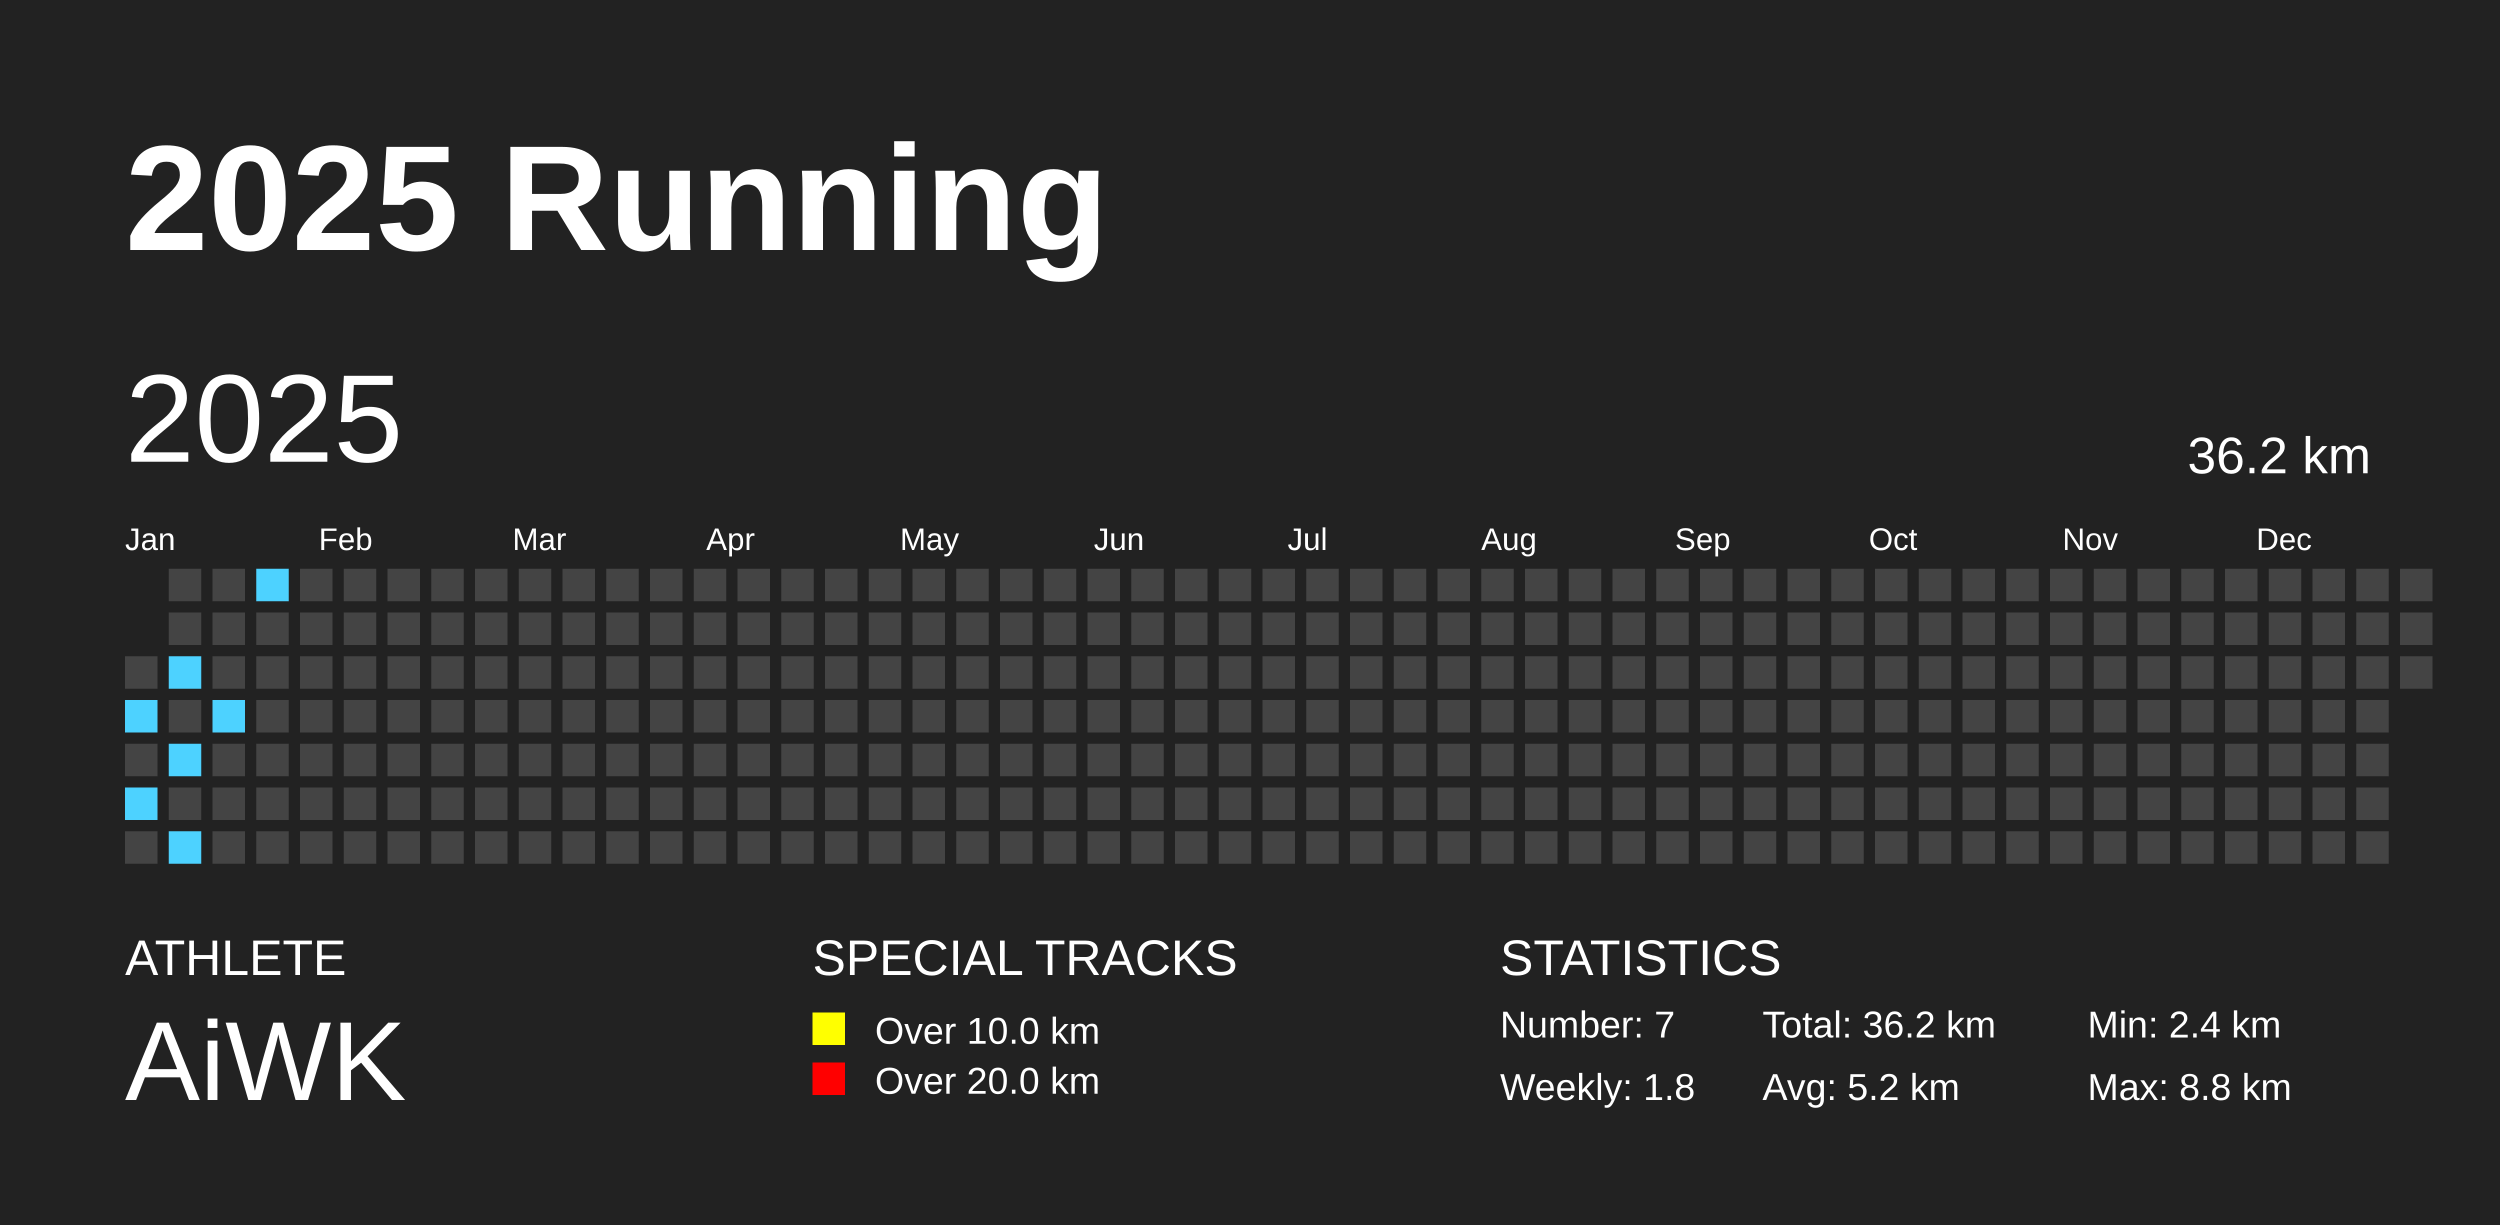
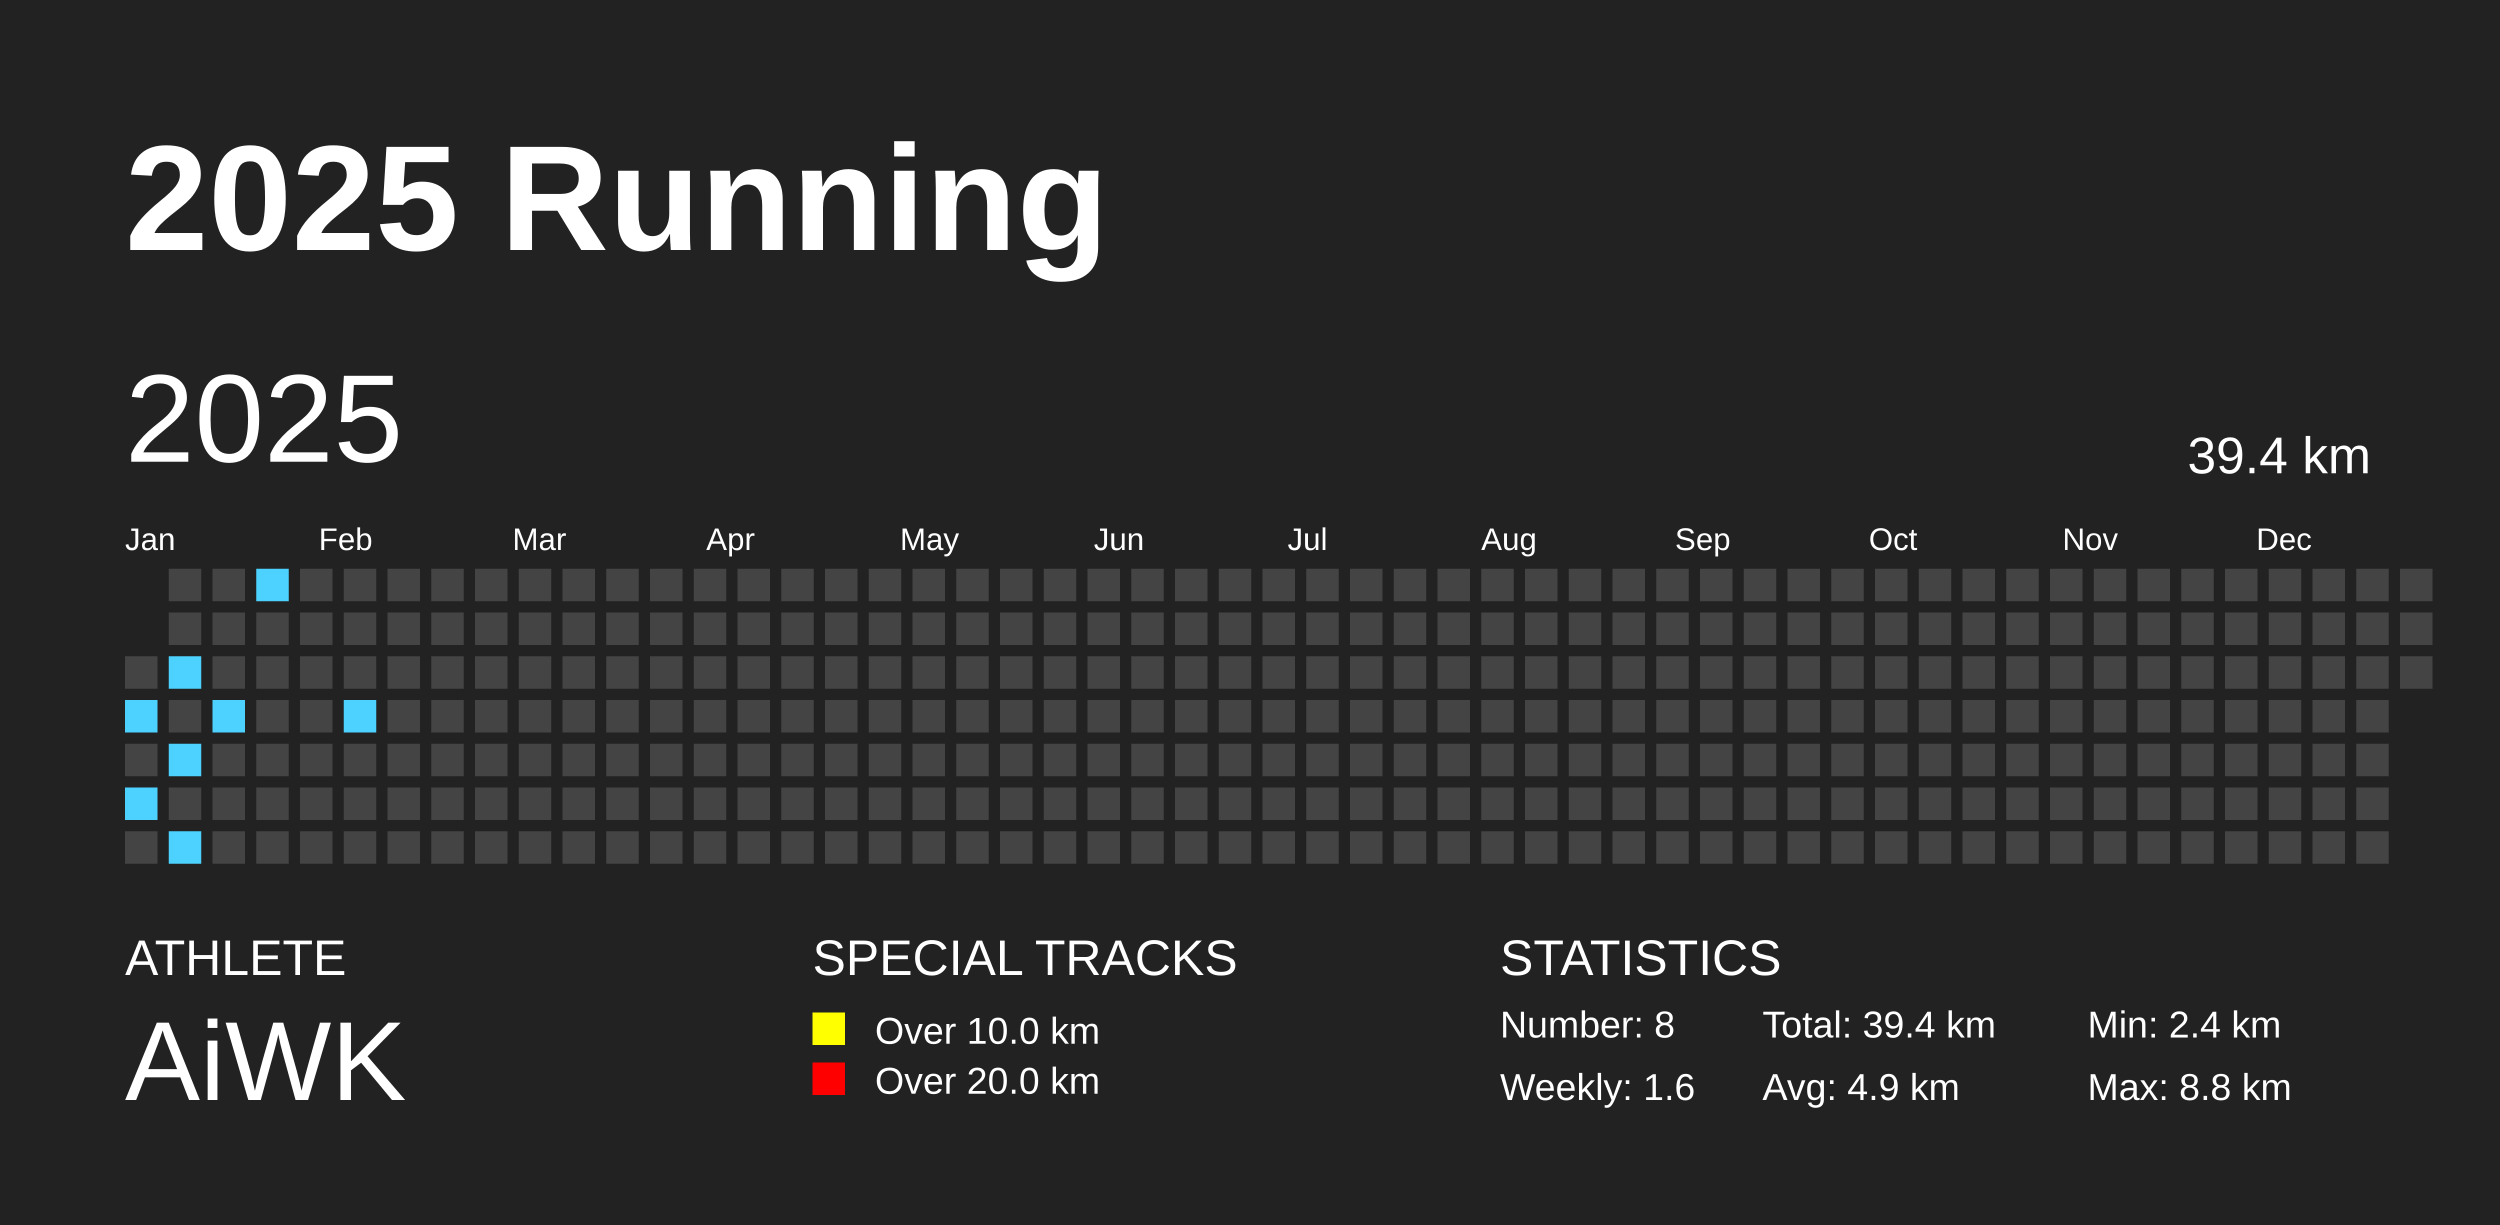
<svg xmlns="http://www.w3.org/2000/svg" baseProfile="full" height="98mm" version="1.1" viewBox="0,0,200,98" width="200mm">
  <defs />
  <rect fill="#222222" height="98" width="200" x="0" y="0" />
  <text fill="#FFFFFF" style="font-size:12px; font-family:Arial; font-weight:bold;" x="10" y="20">2025 Running</text>
  <text fill="#FFFFFF" style="font-size:4px; font-family:Arial" x="10" y="78">ATHLETE</text>
  <text fill="#FFFFFF" style="font-size:9px; font-family:Arial" x="10" y="88">AiWK</text>
  <text fill="#FFFFFF" style="font-size:4px; font-family:Arial" x="65" y="78">SPECIAL TRACKS</text>
  <rect fill="yellow" height="2.6" width="2.6" x="65" y="81" />
  <text fill="#FFFFFF" style="font-size:3px; font-family:Arial" x="70" y="83.5">Over 10.0 km</text>
  <rect fill="red" height="2.6" width="2.6" x="65" y="85" />
  <text fill="#FFFFFF" style="font-size:3px; font-family:Arial" x="70" y="87.5">Over 20.0 km</text>
  <text fill="#FFFFFF" style="font-size:4px; font-family:Arial" x="120" y="78">STATISTICS</text>
-   <text fill="#FFFFFF" style="font-size:3px; font-family:Arial" x="120" y="83">Number: 7</text>
-   <text fill="#FFFFFF" style="font-size:3px; font-family:Arial" x="120" y="88">Weekly: 1.8</text>
-   <text fill="#FFFFFF" style="font-size:3px; font-family:Arial" x="141" y="83">Total: 36.2 km</text>
-   <text fill="#FFFFFF" style="font-size:3px; font-family:Arial" x="141" y="88">Avg: 5.2 km</text>
+   <text fill="#FFFFFF" style="font-size:3px; font-family:Arial" x="120" y="83">Number: 8</text>
+   <text fill="#FFFFFF" style="font-size:3px; font-family:Arial" x="120" y="88">Weekly: 1.6</text>
+   <text fill="#FFFFFF" style="font-size:3px; font-family:Arial" x="141" y="83">Total: 39.4 km</text>
+   <text fill="#FFFFFF" style="font-size:3px; font-family:Arial" x="141" y="88">Avg: 4.9 km</text>
  <text fill="#FFFFFF" style="font-size:3px; font-family:Arial" x="167" y="83">Min: 2.4 km</text>
  <text fill="#FFFFFF" style="font-size:3px; font-family:Arial" x="167" y="88">Max: 8.8 km</text>
  <text dominant-baseline="hanging" fill="#FFFFFF" style="font-size:10.0px; font-family:Arial;" x="10" y="30">2025</text>
-   <text dominant-baseline="hanging" fill="#FFFFFF" style="font-size:4.125px; font-family:Arial;" x="175" y="35">36.2 km</text>
+   <text dominant-baseline="hanging" fill="#FFFFFF" style="font-size:4.125px; font-family:Arial;" x="175" y="35">39.4 km</text>
  <text fill="#FFFFFF" style="font-size:2.5px; font-family:Arial" x="10.0" y="44">Jan</text>
  <text fill="#FFFFFF" style="font-size:2.5px; font-family:Arial" x="25.5" y="44">Feb</text>
  <text fill="#FFFFFF" style="font-size:2.5px; font-family:Arial" x="41.0" y="44">Mar</text>
  <text fill="#FFFFFF" style="font-size:2.5px; font-family:Arial" x="56.5" y="44">Apr</text>
  <text fill="#FFFFFF" style="font-size:2.5px; font-family:Arial" x="72.0" y="44">May</text>
  <text fill="#FFFFFF" style="font-size:2.5px; font-family:Arial" x="87.5" y="44">Jun</text>
  <text fill="#FFFFFF" style="font-size:2.5px; font-family:Arial" x="103.0" y="44">Jul</text>
  <text fill="#FFFFFF" style="font-size:2.5px; font-family:Arial" x="118.5" y="44">Aug</text>
  <text fill="#FFFFFF" style="font-size:2.5px; font-family:Arial" x="134.0" y="44">Sep</text>
  <text fill="#FFFFFF" style="font-size:2.5px; font-family:Arial" x="149.5" y="44">Oct</text>
  <text fill="#FFFFFF" style="font-size:2.5px; font-family:Arial" x="165.0" y="44">Nov</text>
  <text fill="#FFFFFF" style="font-size:2.5px; font-family:Arial" x="180.5" y="44">Dec</text>
  <rect fill="#444444" height="2.6" width="2.6" x="10.0" y="52.5" />
  <rect fill="#4DD2FF" height="2.6" width="2.6" x="10.0" y="56.0" />
  <rect fill="#444444" height="2.6" width="2.6" x="10.0" y="59.5" />
  <rect fill="#4DD2FF" height="2.6" width="2.6" x="10.0" y="63.0" />
  <rect fill="#444444" height="2.6" width="2.6" x="10.0" y="66.5" />
  <rect fill="#444444" height="2.6" width="2.6" x="13.5" y="45.5" />
  <rect fill="#444444" height="2.6" width="2.6" x="13.5" y="49.0" />
  <rect fill="#4DD2FF" height="2.6" width="2.6" x="13.5" y="52.5" />
  <rect fill="#444444" height="2.6" width="2.6" x="13.5" y="56.0" />
  <rect fill="#4DD2FF" height="2.6" width="2.6" x="13.5" y="59.5" />
  <rect fill="#444444" height="2.6" width="2.6" x="13.5" y="63.0" />
  <rect fill="#4DD2FF" height="2.6" width="2.6" x="13.5" y="66.5" />
  <rect fill="#444444" height="2.6" width="2.6" x="17.0" y="45.5" />
  <rect fill="#444444" height="2.6" width="2.6" x="17.0" y="49.0" />
  <rect fill="#444444" height="2.6" width="2.6" x="17.0" y="52.5" />
  <rect fill="#4DD2FF" height="2.6" width="2.6" x="17.0" y="56.0" />
  <rect fill="#444444" height="2.6" width="2.6" x="17.0" y="59.5" />
  <rect fill="#444444" height="2.6" width="2.6" x="17.0" y="63.0" />
  <rect fill="#444444" height="2.6" width="2.6" x="17.0" y="66.5" />
  <rect fill="#4DD2FF" height="2.6" width="2.6" x="20.5" y="45.5" />
  <rect fill="#444444" height="2.6" width="2.6" x="20.5" y="49.0" />
  <rect fill="#444444" height="2.6" width="2.6" x="20.5" y="52.5" />
  <rect fill="#444444" height="2.6" width="2.6" x="20.5" y="56.0" />
  <rect fill="#444444" height="2.6" width="2.6" x="20.5" y="59.5" />
  <rect fill="#444444" height="2.6" width="2.6" x="20.5" y="63.0" />
  <rect fill="#444444" height="2.6" width="2.6" x="20.5" y="66.5" />
  <rect fill="#444444" height="2.6" width="2.6" x="24.0" y="45.5" />
  <rect fill="#444444" height="2.6" width="2.6" x="24.0" y="49.0" />
  <rect fill="#444444" height="2.6" width="2.6" x="24.0" y="52.5" />
  <rect fill="#444444" height="2.6" width="2.6" x="24.0" y="56.0" />
  <rect fill="#444444" height="2.6" width="2.6" x="24.0" y="59.5" />
  <rect fill="#444444" height="2.6" width="2.6" x="24.0" y="63.0" />
  <rect fill="#444444" height="2.6" width="2.6" x="24.0" y="66.5" />
  <rect fill="#444444" height="2.6" width="2.6" x="27.5" y="45.5" />
  <rect fill="#444444" height="2.6" width="2.6" x="27.5" y="49.0" />
  <rect fill="#444444" height="2.6" width="2.6" x="27.5" y="52.5" />
-   <rect fill="#444444" height="2.6" width="2.6" x="27.5" y="56.0" />
+   <rect fill="#4DD2FF" height="2.6" width="2.6" x="27.5" y="56.0" />
  <rect fill="#444444" height="2.6" width="2.6" x="27.5" y="59.5" />
  <rect fill="#444444" height="2.6" width="2.6" x="27.5" y="63.0" />
  <rect fill="#444444" height="2.6" width="2.6" x="27.5" y="66.5" />
  <rect fill="#444444" height="2.6" width="2.6" x="31.0" y="45.5" />
  <rect fill="#444444" height="2.6" width="2.6" x="31.0" y="49.0" />
  <rect fill="#444444" height="2.6" width="2.6" x="31.0" y="52.5" />
  <rect fill="#444444" height="2.6" width="2.6" x="31.0" y="56.0" />
  <rect fill="#444444" height="2.6" width="2.6" x="31.0" y="59.5" />
  <rect fill="#444444" height="2.6" width="2.6" x="31.0" y="63.0" />
  <rect fill="#444444" height="2.6" width="2.6" x="31.0" y="66.5" />
  <rect fill="#444444" height="2.6" width="2.6" x="34.5" y="45.5" />
  <rect fill="#444444" height="2.6" width="2.6" x="34.5" y="49.0" />
  <rect fill="#444444" height="2.6" width="2.6" x="34.5" y="52.5" />
  <rect fill="#444444" height="2.6" width="2.6" x="34.5" y="56.0" />
  <rect fill="#444444" height="2.6" width="2.6" x="34.5" y="59.5" />
  <rect fill="#444444" height="2.6" width="2.6" x="34.5" y="63.0" />
  <rect fill="#444444" height="2.6" width="2.6" x="34.5" y="66.5" />
  <rect fill="#444444" height="2.6" width="2.6" x="38.0" y="45.5" />
  <rect fill="#444444" height="2.6" width="2.6" x="38.0" y="49.0" />
  <rect fill="#444444" height="2.6" width="2.6" x="38.0" y="52.5" />
  <rect fill="#444444" height="2.6" width="2.6" x="38.0" y="56.0" />
  <rect fill="#444444" height="2.6" width="2.6" x="38.0" y="59.5" />
  <rect fill="#444444" height="2.6" width="2.6" x="38.0" y="63.0" />
  <rect fill="#444444" height="2.6" width="2.6" x="38.0" y="66.5" />
  <rect fill="#444444" height="2.6" width="2.6" x="41.5" y="45.5" />
  <rect fill="#444444" height="2.6" width="2.6" x="41.5" y="49.0" />
  <rect fill="#444444" height="2.6" width="2.6" x="41.5" y="52.5" />
  <rect fill="#444444" height="2.6" width="2.6" x="41.5" y="56.0" />
  <rect fill="#444444" height="2.6" width="2.6" x="41.5" y="59.5" />
  <rect fill="#444444" height="2.6" width="2.6" x="41.5" y="63.0" />
  <rect fill="#444444" height="2.6" width="2.6" x="41.5" y="66.5" />
  <rect fill="#444444" height="2.6" width="2.6" x="45.0" y="45.5" />
  <rect fill="#444444" height="2.6" width="2.6" x="45.0" y="49.0" />
  <rect fill="#444444" height="2.6" width="2.6" x="45.0" y="52.5" />
  <rect fill="#444444" height="2.6" width="2.6" x="45.0" y="56.0" />
  <rect fill="#444444" height="2.6" width="2.6" x="45.0" y="59.5" />
  <rect fill="#444444" height="2.6" width="2.6" x="45.0" y="63.0" />
  <rect fill="#444444" height="2.6" width="2.6" x="45.0" y="66.5" />
  <rect fill="#444444" height="2.6" width="2.6" x="48.5" y="45.5" />
  <rect fill="#444444" height="2.6" width="2.6" x="48.5" y="49.0" />
  <rect fill="#444444" height="2.6" width="2.6" x="48.5" y="52.5" />
  <rect fill="#444444" height="2.6" width="2.6" x="48.5" y="56.0" />
  <rect fill="#444444" height="2.6" width="2.6" x="48.5" y="59.5" />
  <rect fill="#444444" height="2.6" width="2.6" x="48.5" y="63.0" />
  <rect fill="#444444" height="2.6" width="2.6" x="48.5" y="66.5" />
  <rect fill="#444444" height="2.6" width="2.6" x="52.0" y="45.5" />
  <rect fill="#444444" height="2.6" width="2.6" x="52.0" y="49.0" />
  <rect fill="#444444" height="2.6" width="2.6" x="52.0" y="52.5" />
  <rect fill="#444444" height="2.6" width="2.6" x="52.0" y="56.0" />
  <rect fill="#444444" height="2.6" width="2.6" x="52.0" y="59.5" />
  <rect fill="#444444" height="2.6" width="2.6" x="52.0" y="63.0" />
  <rect fill="#444444" height="2.6" width="2.6" x="52.0" y="66.5" />
  <rect fill="#444444" height="2.6" width="2.6" x="55.5" y="45.5" />
  <rect fill="#444444" height="2.6" width="2.6" x="55.5" y="49.0" />
  <rect fill="#444444" height="2.6" width="2.6" x="55.5" y="52.5" />
  <rect fill="#444444" height="2.6" width="2.6" x="55.5" y="56.0" />
  <rect fill="#444444" height="2.6" width="2.6" x="55.5" y="59.5" />
  <rect fill="#444444" height="2.6" width="2.6" x="55.5" y="63.0" />
  <rect fill="#444444" height="2.6" width="2.6" x="55.5" y="66.5" />
  <rect fill="#444444" height="2.6" width="2.6" x="59.0" y="45.5" />
  <rect fill="#444444" height="2.6" width="2.6" x="59.0" y="49.0" />
  <rect fill="#444444" height="2.6" width="2.6" x="59.0" y="52.5" />
  <rect fill="#444444" height="2.6" width="2.6" x="59.0" y="56.0" />
  <rect fill="#444444" height="2.6" width="2.6" x="59.0" y="59.5" />
  <rect fill="#444444" height="2.6" width="2.6" x="59.0" y="63.0" />
  <rect fill="#444444" height="2.6" width="2.6" x="59.0" y="66.5" />
  <rect fill="#444444" height="2.6" width="2.6" x="62.5" y="45.5" />
  <rect fill="#444444" height="2.6" width="2.6" x="62.5" y="49.0" />
  <rect fill="#444444" height="2.6" width="2.6" x="62.5" y="52.5" />
  <rect fill="#444444" height="2.6" width="2.6" x="62.5" y="56.0" />
  <rect fill="#444444" height="2.6" width="2.6" x="62.5" y="59.5" />
  <rect fill="#444444" height="2.6" width="2.6" x="62.5" y="63.0" />
  <rect fill="#444444" height="2.6" width="2.6" x="62.5" y="66.5" />
  <rect fill="#444444" height="2.6" width="2.6" x="66.0" y="45.5" />
  <rect fill="#444444" height="2.6" width="2.6" x="66.0" y="49.0" />
  <rect fill="#444444" height="2.6" width="2.6" x="66.0" y="52.5" />
  <rect fill="#444444" height="2.6" width="2.6" x="66.0" y="56.0" />
  <rect fill="#444444" height="2.6" width="2.6" x="66.0" y="59.5" />
  <rect fill="#444444" height="2.6" width="2.6" x="66.0" y="63.0" />
  <rect fill="#444444" height="2.6" width="2.6" x="66.0" y="66.5" />
  <rect fill="#444444" height="2.6" width="2.6" x="69.5" y="45.5" />
  <rect fill="#444444" height="2.6" width="2.6" x="69.5" y="49.0" />
  <rect fill="#444444" height="2.6" width="2.6" x="69.5" y="52.5" />
  <rect fill="#444444" height="2.6" width="2.6" x="69.5" y="56.0" />
  <rect fill="#444444" height="2.6" width="2.6" x="69.5" y="59.5" />
  <rect fill="#444444" height="2.6" width="2.6" x="69.5" y="63.0" />
  <rect fill="#444444" height="2.6" width="2.6" x="69.5" y="66.5" />
  <rect fill="#444444" height="2.6" width="2.6" x="73.0" y="45.5" />
  <rect fill="#444444" height="2.6" width="2.6" x="73.0" y="49.0" />
  <rect fill="#444444" height="2.6" width="2.6" x="73.0" y="52.5" />
  <rect fill="#444444" height="2.6" width="2.6" x="73.0" y="56.0" />
  <rect fill="#444444" height="2.6" width="2.6" x="73.0" y="59.5" />
  <rect fill="#444444" height="2.6" width="2.6" x="73.0" y="63.0" />
  <rect fill="#444444" height="2.6" width="2.6" x="73.0" y="66.5" />
  <rect fill="#444444" height="2.6" width="2.6" x="76.5" y="45.5" />
  <rect fill="#444444" height="2.6" width="2.6" x="76.5" y="49.0" />
  <rect fill="#444444" height="2.6" width="2.6" x="76.5" y="52.5" />
  <rect fill="#444444" height="2.6" width="2.6" x="76.5" y="56.0" />
  <rect fill="#444444" height="2.6" width="2.6" x="76.5" y="59.5" />
  <rect fill="#444444" height="2.6" width="2.6" x="76.5" y="63.0" />
  <rect fill="#444444" height="2.6" width="2.6" x="76.5" y="66.5" />
  <rect fill="#444444" height="2.6" width="2.6" x="80.0" y="45.5" />
  <rect fill="#444444" height="2.6" width="2.6" x="80.0" y="49.0" />
  <rect fill="#444444" height="2.6" width="2.6" x="80.0" y="52.5" />
  <rect fill="#444444" height="2.6" width="2.6" x="80.0" y="56.0" />
  <rect fill="#444444" height="2.6" width="2.6" x="80.0" y="59.5" />
  <rect fill="#444444" height="2.6" width="2.6" x="80.0" y="63.0" />
  <rect fill="#444444" height="2.6" width="2.6" x="80.0" y="66.5" />
  <rect fill="#444444" height="2.6" width="2.6" x="83.5" y="45.5" />
  <rect fill="#444444" height="2.6" width="2.6" x="83.5" y="49.0" />
  <rect fill="#444444" height="2.6" width="2.6" x="83.5" y="52.5" />
  <rect fill="#444444" height="2.6" width="2.6" x="83.5" y="56.0" />
  <rect fill="#444444" height="2.6" width="2.6" x="83.5" y="59.5" />
  <rect fill="#444444" height="2.6" width="2.6" x="83.5" y="63.0" />
  <rect fill="#444444" height="2.6" width="2.6" x="83.5" y="66.5" />
  <rect fill="#444444" height="2.6" width="2.6" x="87.0" y="45.5" />
  <rect fill="#444444" height="2.6" width="2.6" x="87.0" y="49.0" />
  <rect fill="#444444" height="2.6" width="2.6" x="87.0" y="52.5" />
  <rect fill="#444444" height="2.6" width="2.6" x="87.0" y="56.0" />
  <rect fill="#444444" height="2.6" width="2.6" x="87.0" y="59.5" />
  <rect fill="#444444" height="2.6" width="2.6" x="87.0" y="63.0" />
  <rect fill="#444444" height="2.6" width="2.6" x="87.0" y="66.5" />
  <rect fill="#444444" height="2.6" width="2.6" x="90.5" y="45.5" />
  <rect fill="#444444" height="2.6" width="2.6" x="90.5" y="49.0" />
  <rect fill="#444444" height="2.6" width="2.6" x="90.5" y="52.5" />
  <rect fill="#444444" height="2.6" width="2.6" x="90.5" y="56.0" />
  <rect fill="#444444" height="2.6" width="2.6" x="90.5" y="59.5" />
  <rect fill="#444444" height="2.6" width="2.6" x="90.5" y="63.0" />
  <rect fill="#444444" height="2.6" width="2.6" x="90.5" y="66.5" />
  <rect fill="#444444" height="2.6" width="2.6" x="94.0" y="45.5" />
  <rect fill="#444444" height="2.6" width="2.6" x="94.0" y="49.0" />
  <rect fill="#444444" height="2.6" width="2.6" x="94.0" y="52.5" />
  <rect fill="#444444" height="2.6" width="2.6" x="94.0" y="56.0" />
  <rect fill="#444444" height="2.6" width="2.6" x="94.0" y="59.5" />
  <rect fill="#444444" height="2.6" width="2.6" x="94.0" y="63.0" />
  <rect fill="#444444" height="2.6" width="2.6" x="94.0" y="66.5" />
  <rect fill="#444444" height="2.6" width="2.6" x="97.5" y="45.5" />
  <rect fill="#444444" height="2.6" width="2.6" x="97.5" y="49.0" />
  <rect fill="#444444" height="2.6" width="2.6" x="97.5" y="52.5" />
  <rect fill="#444444" height="2.6" width="2.6" x="97.5" y="56.0" />
  <rect fill="#444444" height="2.6" width="2.6" x="97.5" y="59.5" />
  <rect fill="#444444" height="2.6" width="2.6" x="97.5" y="63.0" />
  <rect fill="#444444" height="2.6" width="2.6" x="97.5" y="66.5" />
  <rect fill="#444444" height="2.6" width="2.6" x="101.0" y="45.5" />
  <rect fill="#444444" height="2.6" width="2.6" x="101.0" y="49.0" />
  <rect fill="#444444" height="2.6" width="2.6" x="101.0" y="52.5" />
  <rect fill="#444444" height="2.6" width="2.6" x="101.0" y="56.0" />
  <rect fill="#444444" height="2.6" width="2.6" x="101.0" y="59.5" />
  <rect fill="#444444" height="2.6" width="2.6" x="101.0" y="63.0" />
  <rect fill="#444444" height="2.6" width="2.6" x="101.0" y="66.5" />
  <rect fill="#444444" height="2.6" width="2.6" x="104.5" y="45.5" />
  <rect fill="#444444" height="2.6" width="2.6" x="104.5" y="49.0" />
  <rect fill="#444444" height="2.6" width="2.6" x="104.5" y="52.5" />
  <rect fill="#444444" height="2.6" width="2.6" x="104.5" y="56.0" />
  <rect fill="#444444" height="2.6" width="2.6" x="104.5" y="59.5" />
  <rect fill="#444444" height="2.6" width="2.6" x="104.5" y="63.0" />
  <rect fill="#444444" height="2.6" width="2.6" x="104.5" y="66.5" />
  <rect fill="#444444" height="2.6" width="2.6" x="108.0" y="45.5" />
  <rect fill="#444444" height="2.6" width="2.6" x="108.0" y="49.0" />
  <rect fill="#444444" height="2.6" width="2.6" x="108.0" y="52.5" />
  <rect fill="#444444" height="2.6" width="2.6" x="108.0" y="56.0" />
  <rect fill="#444444" height="2.6" width="2.6" x="108.0" y="59.5" />
  <rect fill="#444444" height="2.6" width="2.6" x="108.0" y="63.0" />
  <rect fill="#444444" height="2.6" width="2.6" x="108.0" y="66.5" />
  <rect fill="#444444" height="2.6" width="2.6" x="111.5" y="45.5" />
  <rect fill="#444444" height="2.6" width="2.6" x="111.5" y="49.0" />
  <rect fill="#444444" height="2.6" width="2.6" x="111.5" y="52.5" />
  <rect fill="#444444" height="2.6" width="2.6" x="111.5" y="56.0" />
  <rect fill="#444444" height="2.6" width="2.6" x="111.5" y="59.5" />
  <rect fill="#444444" height="2.6" width="2.6" x="111.5" y="63.0" />
  <rect fill="#444444" height="2.6" width="2.6" x="111.5" y="66.5" />
  <rect fill="#444444" height="2.6" width="2.6" x="115.0" y="45.5" />
  <rect fill="#444444" height="2.6" width="2.6" x="115.0" y="49.0" />
  <rect fill="#444444" height="2.6" width="2.6" x="115.0" y="52.5" />
  <rect fill="#444444" height="2.6" width="2.6" x="115.0" y="56.0" />
  <rect fill="#444444" height="2.6" width="2.6" x="115.0" y="59.5" />
  <rect fill="#444444" height="2.6" width="2.6" x="115.0" y="63.0" />
  <rect fill="#444444" height="2.6" width="2.6" x="115.0" y="66.5" />
  <rect fill="#444444" height="2.6" width="2.6" x="118.5" y="45.5" />
  <rect fill="#444444" height="2.6" width="2.6" x="118.5" y="49.0" />
  <rect fill="#444444" height="2.6" width="2.6" x="118.5" y="52.5" />
  <rect fill="#444444" height="2.6" width="2.6" x="118.5" y="56.0" />
  <rect fill="#444444" height="2.6" width="2.6" x="118.5" y="59.5" />
  <rect fill="#444444" height="2.6" width="2.6" x="118.5" y="63.0" />
  <rect fill="#444444" height="2.6" width="2.6" x="118.5" y="66.5" />
  <rect fill="#444444" height="2.6" width="2.6" x="122.0" y="45.5" />
  <rect fill="#444444" height="2.6" width="2.6" x="122.0" y="49.0" />
  <rect fill="#444444" height="2.6" width="2.6" x="122.0" y="52.5" />
  <rect fill="#444444" height="2.6" width="2.6" x="122.0" y="56.0" />
  <rect fill="#444444" height="2.6" width="2.6" x="122.0" y="59.5" />
  <rect fill="#444444" height="2.6" width="2.6" x="122.0" y="63.0" />
  <rect fill="#444444" height="2.6" width="2.6" x="122.0" y="66.5" />
  <rect fill="#444444" height="2.6" width="2.6" x="125.5" y="45.5" />
  <rect fill="#444444" height="2.6" width="2.6" x="125.5" y="49.0" />
  <rect fill="#444444" height="2.6" width="2.6" x="125.5" y="52.5" />
  <rect fill="#444444" height="2.6" width="2.6" x="125.5" y="56.0" />
  <rect fill="#444444" height="2.6" width="2.6" x="125.5" y="59.5" />
  <rect fill="#444444" height="2.6" width="2.6" x="125.5" y="63.0" />
  <rect fill="#444444" height="2.6" width="2.6" x="125.5" y="66.5" />
  <rect fill="#444444" height="2.6" width="2.6" x="129.0" y="45.5" />
  <rect fill="#444444" height="2.6" width="2.6" x="129.0" y="49.0" />
  <rect fill="#444444" height="2.6" width="2.6" x="129.0" y="52.5" />
  <rect fill="#444444" height="2.6" width="2.6" x="129.0" y="56.0" />
  <rect fill="#444444" height="2.6" width="2.6" x="129.0" y="59.5" />
  <rect fill="#444444" height="2.6" width="2.6" x="129.0" y="63.0" />
  <rect fill="#444444" height="2.6" width="2.6" x="129.0" y="66.5" />
  <rect fill="#444444" height="2.6" width="2.6" x="132.5" y="45.5" />
  <rect fill="#444444" height="2.6" width="2.6" x="132.5" y="49.0" />
  <rect fill="#444444" height="2.6" width="2.6" x="132.5" y="52.5" />
  <rect fill="#444444" height="2.6" width="2.6" x="132.5" y="56.0" />
  <rect fill="#444444" height="2.6" width="2.6" x="132.5" y="59.5" />
  <rect fill="#444444" height="2.6" width="2.6" x="132.5" y="63.0" />
  <rect fill="#444444" height="2.6" width="2.6" x="132.5" y="66.5" />
  <rect fill="#444444" height="2.6" width="2.6" x="136.0" y="45.5" />
  <rect fill="#444444" height="2.6" width="2.6" x="136.0" y="49.0" />
  <rect fill="#444444" height="2.6" width="2.6" x="136.0" y="52.5" />
  <rect fill="#444444" height="2.6" width="2.6" x="136.0" y="56.0" />
  <rect fill="#444444" height="2.6" width="2.6" x="136.0" y="59.5" />
  <rect fill="#444444" height="2.6" width="2.6" x="136.0" y="63.0" />
  <rect fill="#444444" height="2.6" width="2.6" x="136.0" y="66.5" />
  <rect fill="#444444" height="2.6" width="2.6" x="139.5" y="45.5" />
  <rect fill="#444444" height="2.6" width="2.6" x="139.5" y="49.0" />
  <rect fill="#444444" height="2.6" width="2.6" x="139.5" y="52.5" />
  <rect fill="#444444" height="2.6" width="2.6" x="139.5" y="56.0" />
  <rect fill="#444444" height="2.6" width="2.6" x="139.5" y="59.5" />
  <rect fill="#444444" height="2.6" width="2.6" x="139.5" y="63.0" />
  <rect fill="#444444" height="2.6" width="2.6" x="139.5" y="66.5" />
  <rect fill="#444444" height="2.6" width="2.6" x="143.0" y="45.5" />
  <rect fill="#444444" height="2.6" width="2.6" x="143.0" y="49.0" />
  <rect fill="#444444" height="2.6" width="2.6" x="143.0" y="52.5" />
  <rect fill="#444444" height="2.6" width="2.6" x="143.0" y="56.0" />
  <rect fill="#444444" height="2.6" width="2.6" x="143.0" y="59.5" />
  <rect fill="#444444" height="2.6" width="2.6" x="143.0" y="63.0" />
  <rect fill="#444444" height="2.6" width="2.6" x="143.0" y="66.5" />
  <rect fill="#444444" height="2.6" width="2.6" x="146.5" y="45.5" />
  <rect fill="#444444" height="2.6" width="2.6" x="146.5" y="49.0" />
  <rect fill="#444444" height="2.6" width="2.6" x="146.5" y="52.5" />
  <rect fill="#444444" height="2.6" width="2.6" x="146.5" y="56.0" />
  <rect fill="#444444" height="2.6" width="2.6" x="146.5" y="59.5" />
  <rect fill="#444444" height="2.6" width="2.6" x="146.5" y="63.0" />
  <rect fill="#444444" height="2.6" width="2.6" x="146.5" y="66.5" />
  <rect fill="#444444" height="2.6" width="2.6" x="150.0" y="45.5" />
  <rect fill="#444444" height="2.6" width="2.6" x="150.0" y="49.0" />
  <rect fill="#444444" height="2.6" width="2.6" x="150.0" y="52.5" />
  <rect fill="#444444" height="2.6" width="2.6" x="150.0" y="56.0" />
  <rect fill="#444444" height="2.6" width="2.6" x="150.0" y="59.5" />
  <rect fill="#444444" height="2.6" width="2.6" x="150.0" y="63.0" />
  <rect fill="#444444" height="2.6" width="2.6" x="150.0" y="66.5" />
  <rect fill="#444444" height="2.6" width="2.6" x="153.5" y="45.5" />
  <rect fill="#444444" height="2.6" width="2.6" x="153.5" y="49.0" />
  <rect fill="#444444" height="2.6" width="2.6" x="153.5" y="52.5" />
  <rect fill="#444444" height="2.6" width="2.6" x="153.5" y="56.0" />
  <rect fill="#444444" height="2.6" width="2.6" x="153.5" y="59.5" />
  <rect fill="#444444" height="2.6" width="2.6" x="153.5" y="63.0" />
  <rect fill="#444444" height="2.6" width="2.6" x="153.5" y="66.5" />
  <rect fill="#444444" height="2.6" width="2.6" x="157.0" y="45.5" />
  <rect fill="#444444" height="2.6" width="2.6" x="157.0" y="49.0" />
  <rect fill="#444444" height="2.6" width="2.6" x="157.0" y="52.5" />
  <rect fill="#444444" height="2.6" width="2.6" x="157.0" y="56.0" />
  <rect fill="#444444" height="2.6" width="2.6" x="157.0" y="59.5" />
  <rect fill="#444444" height="2.6" width="2.6" x="157.0" y="63.0" />
  <rect fill="#444444" height="2.6" width="2.6" x="157.0" y="66.5" />
  <rect fill="#444444" height="2.6" width="2.6" x="160.5" y="45.5" />
  <rect fill="#444444" height="2.6" width="2.6" x="160.5" y="49.0" />
  <rect fill="#444444" height="2.6" width="2.6" x="160.5" y="52.5" />
  <rect fill="#444444" height="2.6" width="2.6" x="160.5" y="56.0" />
  <rect fill="#444444" height="2.6" width="2.6" x="160.5" y="59.5" />
  <rect fill="#444444" height="2.6" width="2.6" x="160.5" y="63.0" />
  <rect fill="#444444" height="2.6" width="2.6" x="160.5" y="66.5" />
  <rect fill="#444444" height="2.6" width="2.6" x="164.0" y="45.5" />
  <rect fill="#444444" height="2.6" width="2.6" x="164.0" y="49.0" />
  <rect fill="#444444" height="2.6" width="2.6" x="164.0" y="52.5" />
  <rect fill="#444444" height="2.6" width="2.6" x="164.0" y="56.0" />
  <rect fill="#444444" height="2.6" width="2.6" x="164.0" y="59.5" />
  <rect fill="#444444" height="2.6" width="2.6" x="164.0" y="63.0" />
  <rect fill="#444444" height="2.6" width="2.6" x="164.0" y="66.5" />
  <rect fill="#444444" height="2.6" width="2.6" x="167.5" y="45.5" />
  <rect fill="#444444" height="2.6" width="2.6" x="167.5" y="49.0" />
  <rect fill="#444444" height="2.6" width="2.6" x="167.5" y="52.5" />
  <rect fill="#444444" height="2.6" width="2.6" x="167.5" y="56.0" />
  <rect fill="#444444" height="2.6" width="2.6" x="167.5" y="59.5" />
  <rect fill="#444444" height="2.6" width="2.6" x="167.5" y="63.0" />
  <rect fill="#444444" height="2.6" width="2.6" x="167.5" y="66.5" />
  <rect fill="#444444" height="2.6" width="2.6" x="171.0" y="45.5" />
  <rect fill="#444444" height="2.6" width="2.6" x="171.0" y="49.0" />
  <rect fill="#444444" height="2.6" width="2.6" x="171.0" y="52.5" />
  <rect fill="#444444" height="2.6" width="2.6" x="171.0" y="56.0" />
  <rect fill="#444444" height="2.6" width="2.6" x="171.0" y="59.5" />
  <rect fill="#444444" height="2.6" width="2.6" x="171.0" y="63.0" />
  <rect fill="#444444" height="2.6" width="2.6" x="171.0" y="66.5" />
  <rect fill="#444444" height="2.6" width="2.6" x="174.5" y="45.5" />
  <rect fill="#444444" height="2.6" width="2.6" x="174.5" y="49.0" />
  <rect fill="#444444" height="2.6" width="2.6" x="174.5" y="52.5" />
  <rect fill="#444444" height="2.6" width="2.6" x="174.5" y="56.0" />
  <rect fill="#444444" height="2.6" width="2.6" x="174.5" y="59.5" />
  <rect fill="#444444" height="2.6" width="2.6" x="174.5" y="63.0" />
  <rect fill="#444444" height="2.6" width="2.6" x="174.5" y="66.5" />
  <rect fill="#444444" height="2.6" width="2.6" x="178.0" y="45.5" />
  <rect fill="#444444" height="2.6" width="2.6" x="178.0" y="49.0" />
  <rect fill="#444444" height="2.6" width="2.6" x="178.0" y="52.5" />
  <rect fill="#444444" height="2.6" width="2.6" x="178.0" y="56.0" />
  <rect fill="#444444" height="2.6" width="2.6" x="178.0" y="59.5" />
  <rect fill="#444444" height="2.6" width="2.6" x="178.0" y="63.0" />
  <rect fill="#444444" height="2.6" width="2.6" x="178.0" y="66.5" />
  <rect fill="#444444" height="2.6" width="2.6" x="181.5" y="45.5" />
  <rect fill="#444444" height="2.6" width="2.6" x="181.5" y="49.0" />
  <rect fill="#444444" height="2.6" width="2.6" x="181.5" y="52.5" />
  <rect fill="#444444" height="2.6" width="2.6" x="181.5" y="56.0" />
  <rect fill="#444444" height="2.6" width="2.6" x="181.5" y="59.5" />
  <rect fill="#444444" height="2.6" width="2.6" x="181.5" y="63.0" />
  <rect fill="#444444" height="2.6" width="2.6" x="181.5" y="66.5" />
  <rect fill="#444444" height="2.6" width="2.6" x="185.0" y="45.5" />
  <rect fill="#444444" height="2.6" width="2.6" x="185.0" y="49.0" />
  <rect fill="#444444" height="2.6" width="2.6" x="185.0" y="52.5" />
  <rect fill="#444444" height="2.6" width="2.6" x="185.0" y="56.0" />
  <rect fill="#444444" height="2.6" width="2.6" x="185.0" y="59.5" />
  <rect fill="#444444" height="2.6" width="2.6" x="185.0" y="63.0" />
  <rect fill="#444444" height="2.6" width="2.6" x="185.0" y="66.5" />
  <rect fill="#444444" height="2.6" width="2.6" x="188.5" y="45.5" />
  <rect fill="#444444" height="2.6" width="2.6" x="188.5" y="49.0" />
  <rect fill="#444444" height="2.6" width="2.6" x="188.5" y="52.5" />
  <rect fill="#444444" height="2.6" width="2.6" x="188.5" y="56.0" />
  <rect fill="#444444" height="2.6" width="2.6" x="188.5" y="59.5" />
  <rect fill="#444444" height="2.6" width="2.6" x="188.5" y="63.0" />
  <rect fill="#444444" height="2.6" width="2.6" x="188.5" y="66.5" />
  <rect fill="#444444" height="2.6" width="2.6" x="192.0" y="45.5" />
  <rect fill="#444444" height="2.6" width="2.6" x="192.0" y="49.0" />
  <rect fill="#444444" height="2.6" width="2.6" x="192.0" y="52.5" />
</svg>
